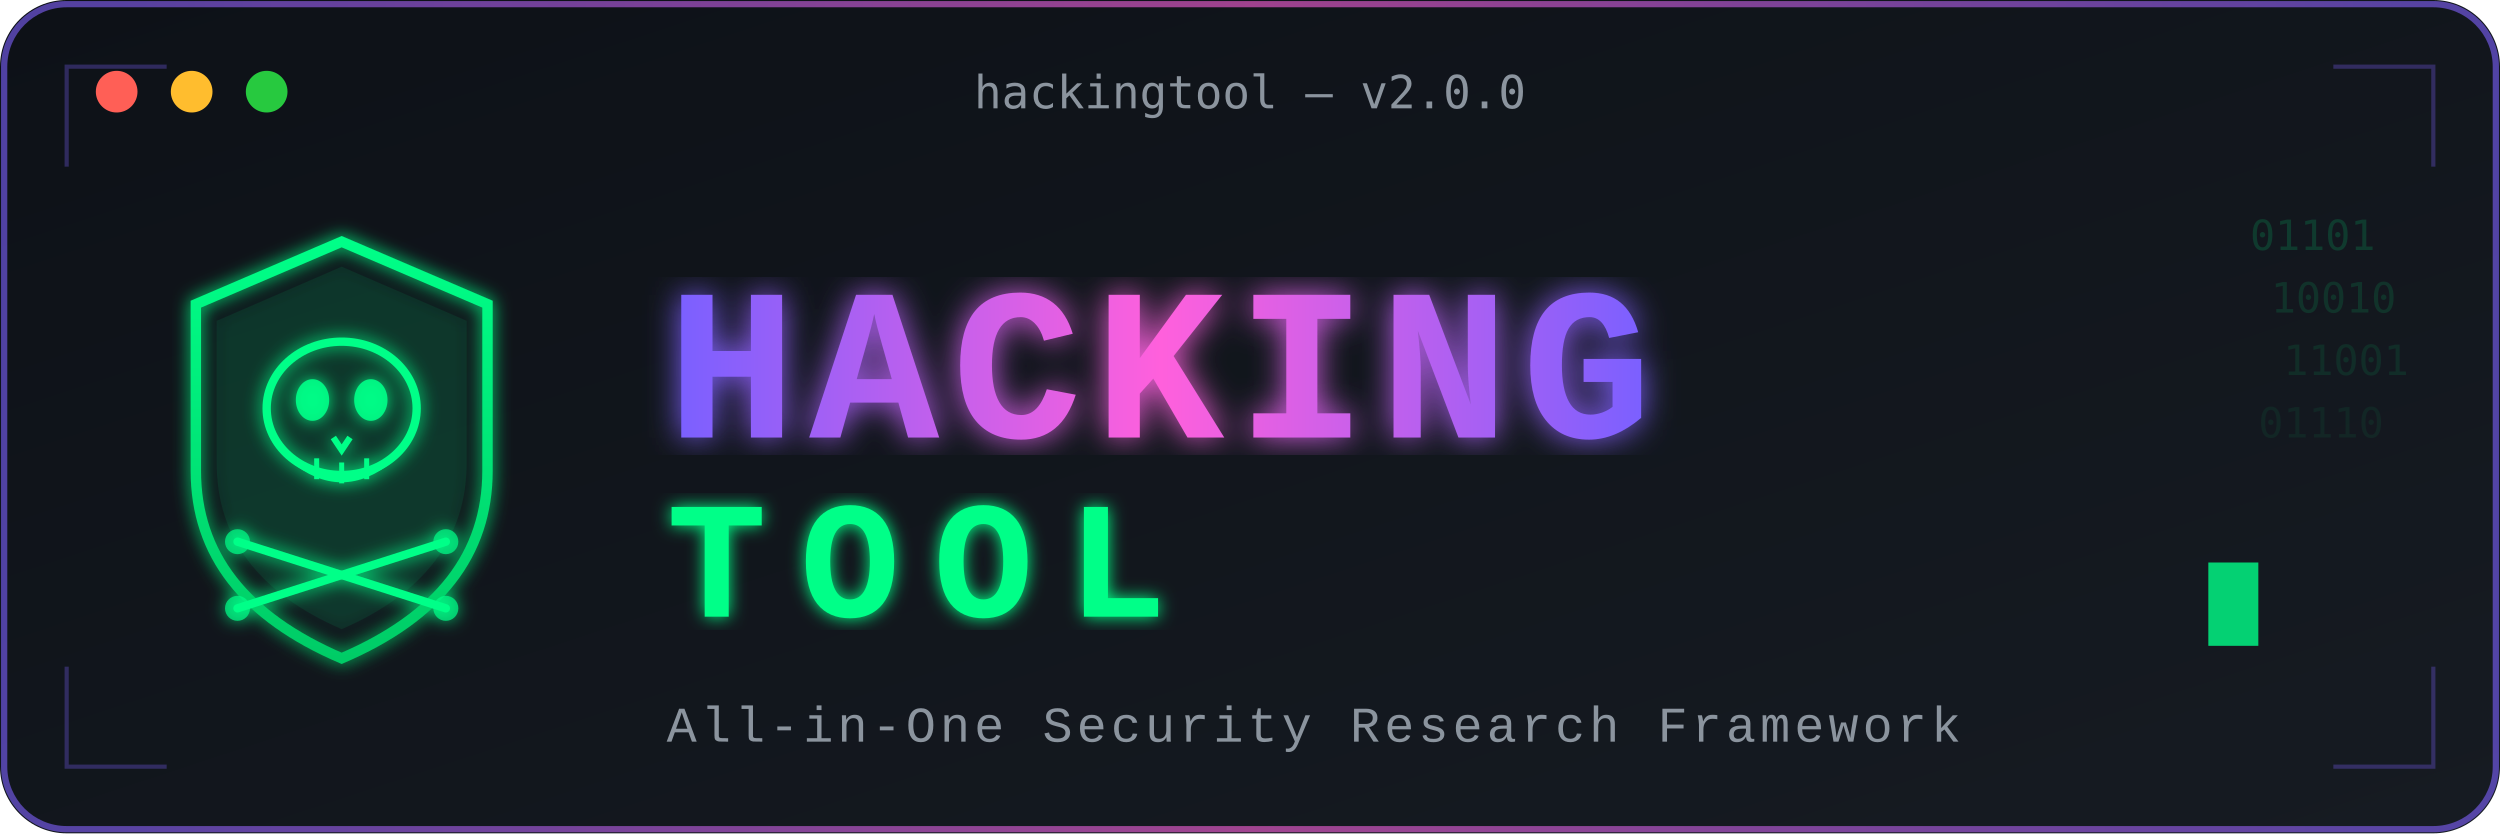
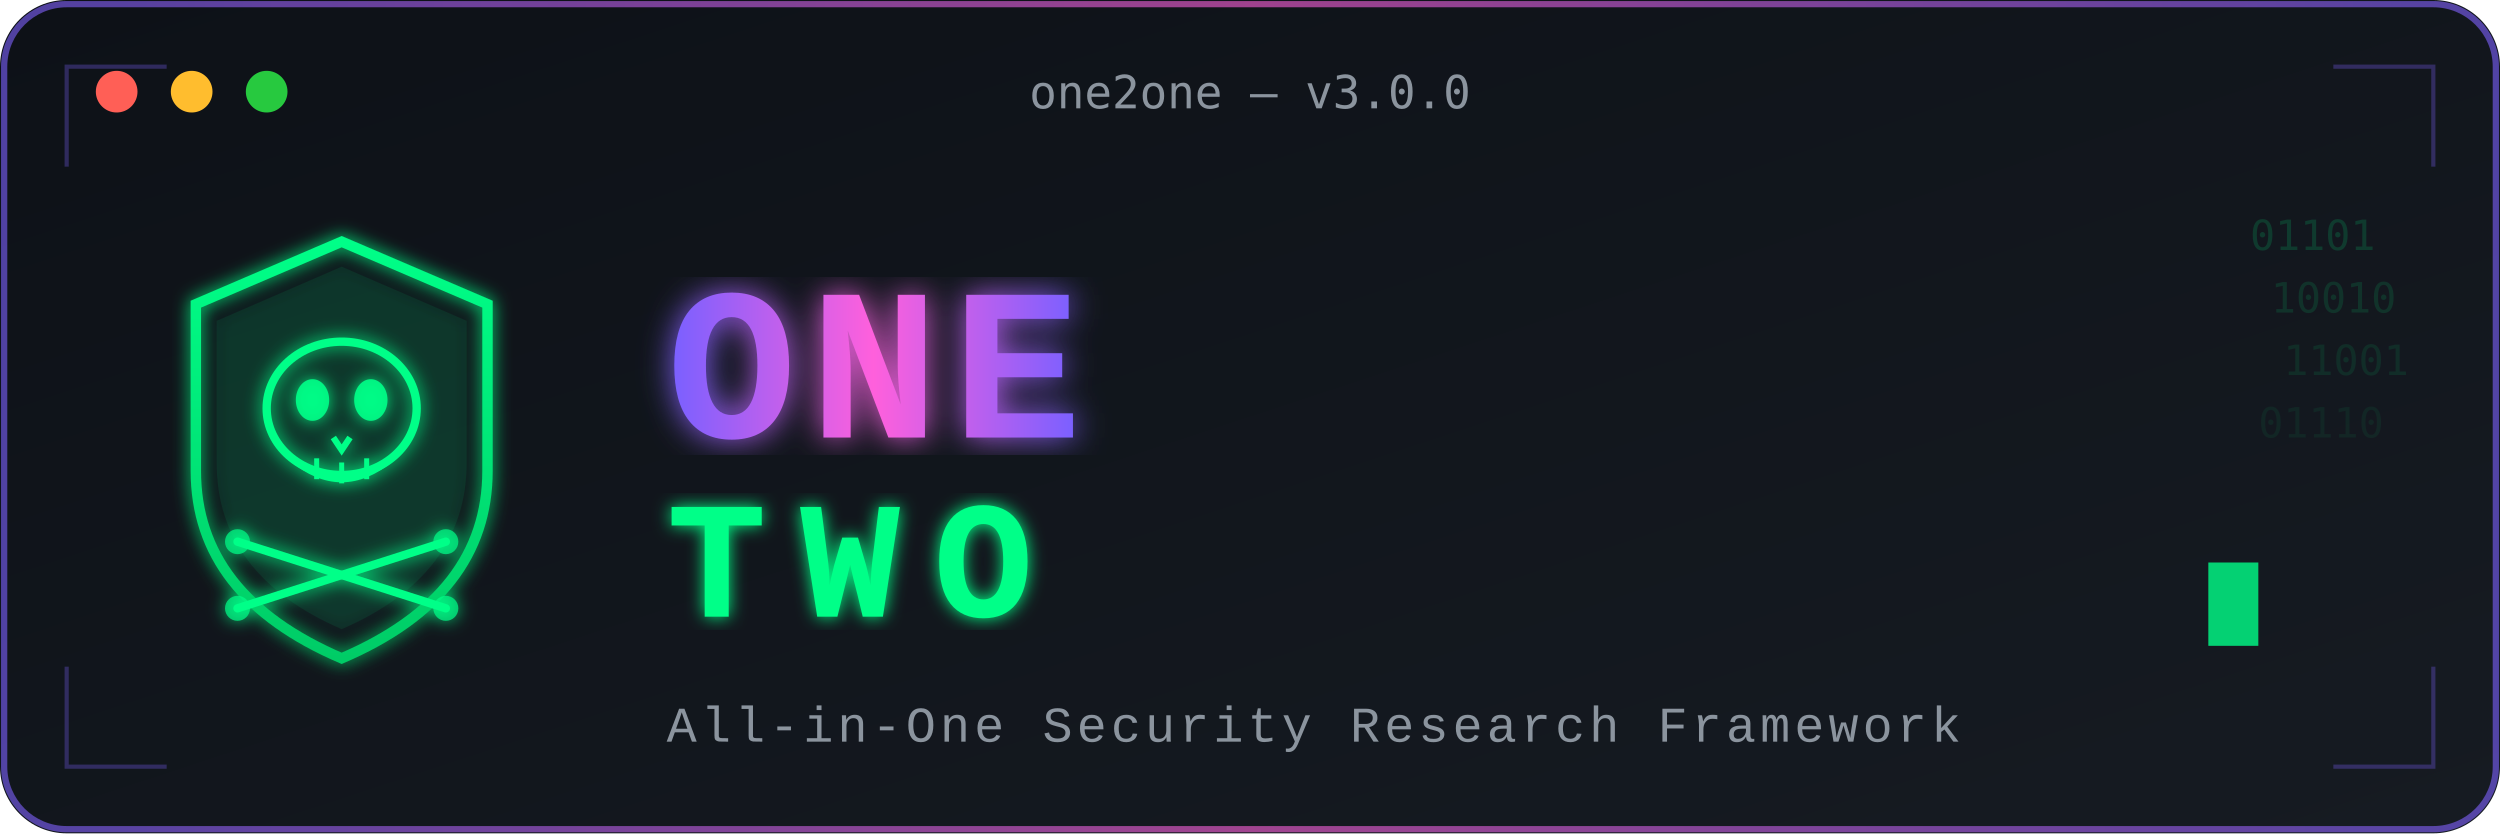
<svg xmlns="http://www.w3.org/2000/svg" width="600" height="200" viewBox="0 0 600 200">
  <defs>
    <linearGradient id="bgGrad" x1="0%" x2="100%" y1="0%" y2="100%">
      <stop offset="0%" style="stop-color:#0d1117;stop-opacity:1" />
      <stop offset="100%" style="stop-color:#161b22;stop-opacity:1" />
    </linearGradient>
    <linearGradient id="accentGrad" x1="0%" x2="100%" y1="0%" y2="0%">
      <stop offset="0%" style="stop-color:#7b61ff" />
      <stop offset="50%" style="stop-color:#ff61dc" />
      <stop offset="100%" style="stop-color:#7b61ff" />
    </linearGradient>
    <linearGradient id="greenGrad" x1="0%" x2="0%" y1="0%" y2="100%">
      <stop offset="0%" style="stop-color:#0f8" />
      <stop offset="100%" style="stop-color:#0c6" />
    </linearGradient>
    <filter id="glow">
      <feGaussianBlur result="blur" stdDeviation="2" />
      <feMerge>
        <feMergeNode in="blur" />
        <feMergeNode in="SourceGraphic" />
      </feMerge>
    </filter>
    <filter id="softGlow">
      <feGaussianBlur result="blur" stdDeviation="4" />
      <feMerge>
        <feMergeNode in="blur" />
        <feMergeNode in="SourceGraphic" />
      </feMerge>
    </filter>
  </defs>
  <rect width="600" height="200" fill="url(#bgGrad)" rx="16" />
  <rect width="598" height="198" x="1" y="1" fill="none" stroke="url(#accentGrad)" stroke-width="1.5" opacity=".6" rx="15" />
  <circle cx="28" cy="22" r="5" fill="#FF5F56" />
  <circle cx="46" cy="22" r="5" fill="#FFBD2E" />
  <circle cx="64" cy="22" r="5" fill="#27C93F" />
-   <text x="300" y="26" fill="#8b949e" font-family="'SF Mono','Fira Code','Cascadia Code',monospace" font-size="11" text-anchor="middle">hackingtool — v2.0.0</text>
+   <text x="300" y="26" fill="#8b949e" font-family="'SF Mono','Fira Code','Cascadia Code',monospace" font-size="11" text-anchor="middle">one2one — v3.0.0</text>
  <g filter="url(#glow)" transform="translate(42, 58)">
    <path fill="none" stroke="url(#greenGrad)" stroke-width="2.5" d="M40 0 L75 15 L75 55 Q75 85 40 100 Q5 85 5 55 L5 15 Z" />
    <path fill="#0F8" d="M40 6 L70 19 L70 53 Q70 80 40 93 Q10 80 10 53 L10 19 Z" opacity=".08" />
    <ellipse cx="40" cy="40" fill="none" stroke="#0F8" stroke-width="2" rx="18" ry="16" />
    <ellipse cx="33" cy="38" fill="#0F8" opacity=".9" rx="4" ry="5" />
    <ellipse cx="47" cy="38" fill="#0F8" opacity=".9" rx="4" ry="5" />
    <path fill="none" stroke="#0F8" stroke-width="1.5" d="M38 47 L40 50 L42 47" />
    <path fill="none" stroke="#0F8" stroke-width="1.5" d="M28 52 Q40 62 52 52" />
    <line x1="34" x2="34" y1="52" y2="57" stroke="#0F8" stroke-width="1.2" />
    <line x1="40" x2="40" y1="53" y2="58" stroke="#0F8" stroke-width="1.2" />
    <line x1="46" x2="46" y1="52" y2="57" stroke="#0F8" stroke-width="1.2" />
    <line x1="15" x2="65" y1="72" y2="88" stroke="#0F8" stroke-linecap="round" stroke-width="2" />
    <line x1="65" x2="15" y1="72" y2="88" stroke="#0F8" stroke-linecap="round" stroke-width="2" />
    <circle cx="15" cy="72" r="3" fill="#0F8" opacity=".7" />
    <circle cx="65" cy="72" r="3" fill="#0F8" opacity=".7" />
    <circle cx="15" cy="88" r="3" fill="#0F8" opacity=".7" />
    <circle cx="65" cy="88" r="3" fill="#0F8" opacity=".7" />
  </g>
-   <text x="160" y="105" fill="url(#accentGrad)" filter="url(#softGlow)" font-family="'SF Mono','Fira Code','Cascadia Code','Courier New',monospace" font-size="52" font-weight="bold" letter-spacing="3">HACKING</text>
-   <text x="160" y="148" fill="#0F8" filter="url(#glow)" font-family="'SF Mono','Fira Code','Cascadia Code','Courier New',monospace" font-size="40" font-weight="bold" letter-spacing="8">TOOL</text>
+   <text x="160" y="105" fill="url(#accentGrad)" filter="url(#softGlow)" font-family="'SF Mono','Fira Code','Cascadia Code','Courier New',monospace" font-size="52" font-weight="bold" letter-spacing="3">ONE</text>
+   <text x="160" y="148" fill="#0F8" filter="url(#glow)" font-family="'SF Mono','Fira Code','Cascadia Code','Courier New',monospace" font-size="40" font-weight="bold" letter-spacing="8">TWO</text>
  <text x="160" y="178" fill="#8b949e" font-family="'SF Mono','Fira Code','Cascadia Code','Courier New',monospace" font-size="12" letter-spacing="1">All-in-One Security Research Framework</text>
  <rect width="12" height="20" x="530" y="135" fill="#0F8" opacity=".8">
    <animate attributeName="opacity" dur="1.2s" repeatCount="indefinite" values="0.8;0;0.8" />
  </rect>
  <path fill="none" stroke="#7B61FF" stroke-width="1" d="M16 40 L16 16 L40 16" opacity=".3" />
  <path fill="none" stroke="#7B61FF" stroke-width="1" d="M584 40 L584 16 L560 16" opacity=".3" />
  <path fill="none" stroke="#7B61FF" stroke-width="1" d="M16 160 L16 184 L40 184" opacity=".3" />
  <path fill="none" stroke="#7B61FF" stroke-width="1" d="M584 160 L584 184 L560 184" opacity=".3" />
  <text x="540" y="60" fill="#0F8" font-family="monospace" font-size="10" opacity=".15">01101</text>
  <text x="545" y="75" fill="#0F8" font-family="monospace" font-size="10" opacity=".12">10010</text>
  <text x="548" y="90" fill="#0F8" font-family="monospace" font-size="10" opacity=".09">11001</text>
  <text x="542" y="105" fill="#0F8" font-family="monospace" font-size="10" opacity=".06">01110</text>
</svg>
